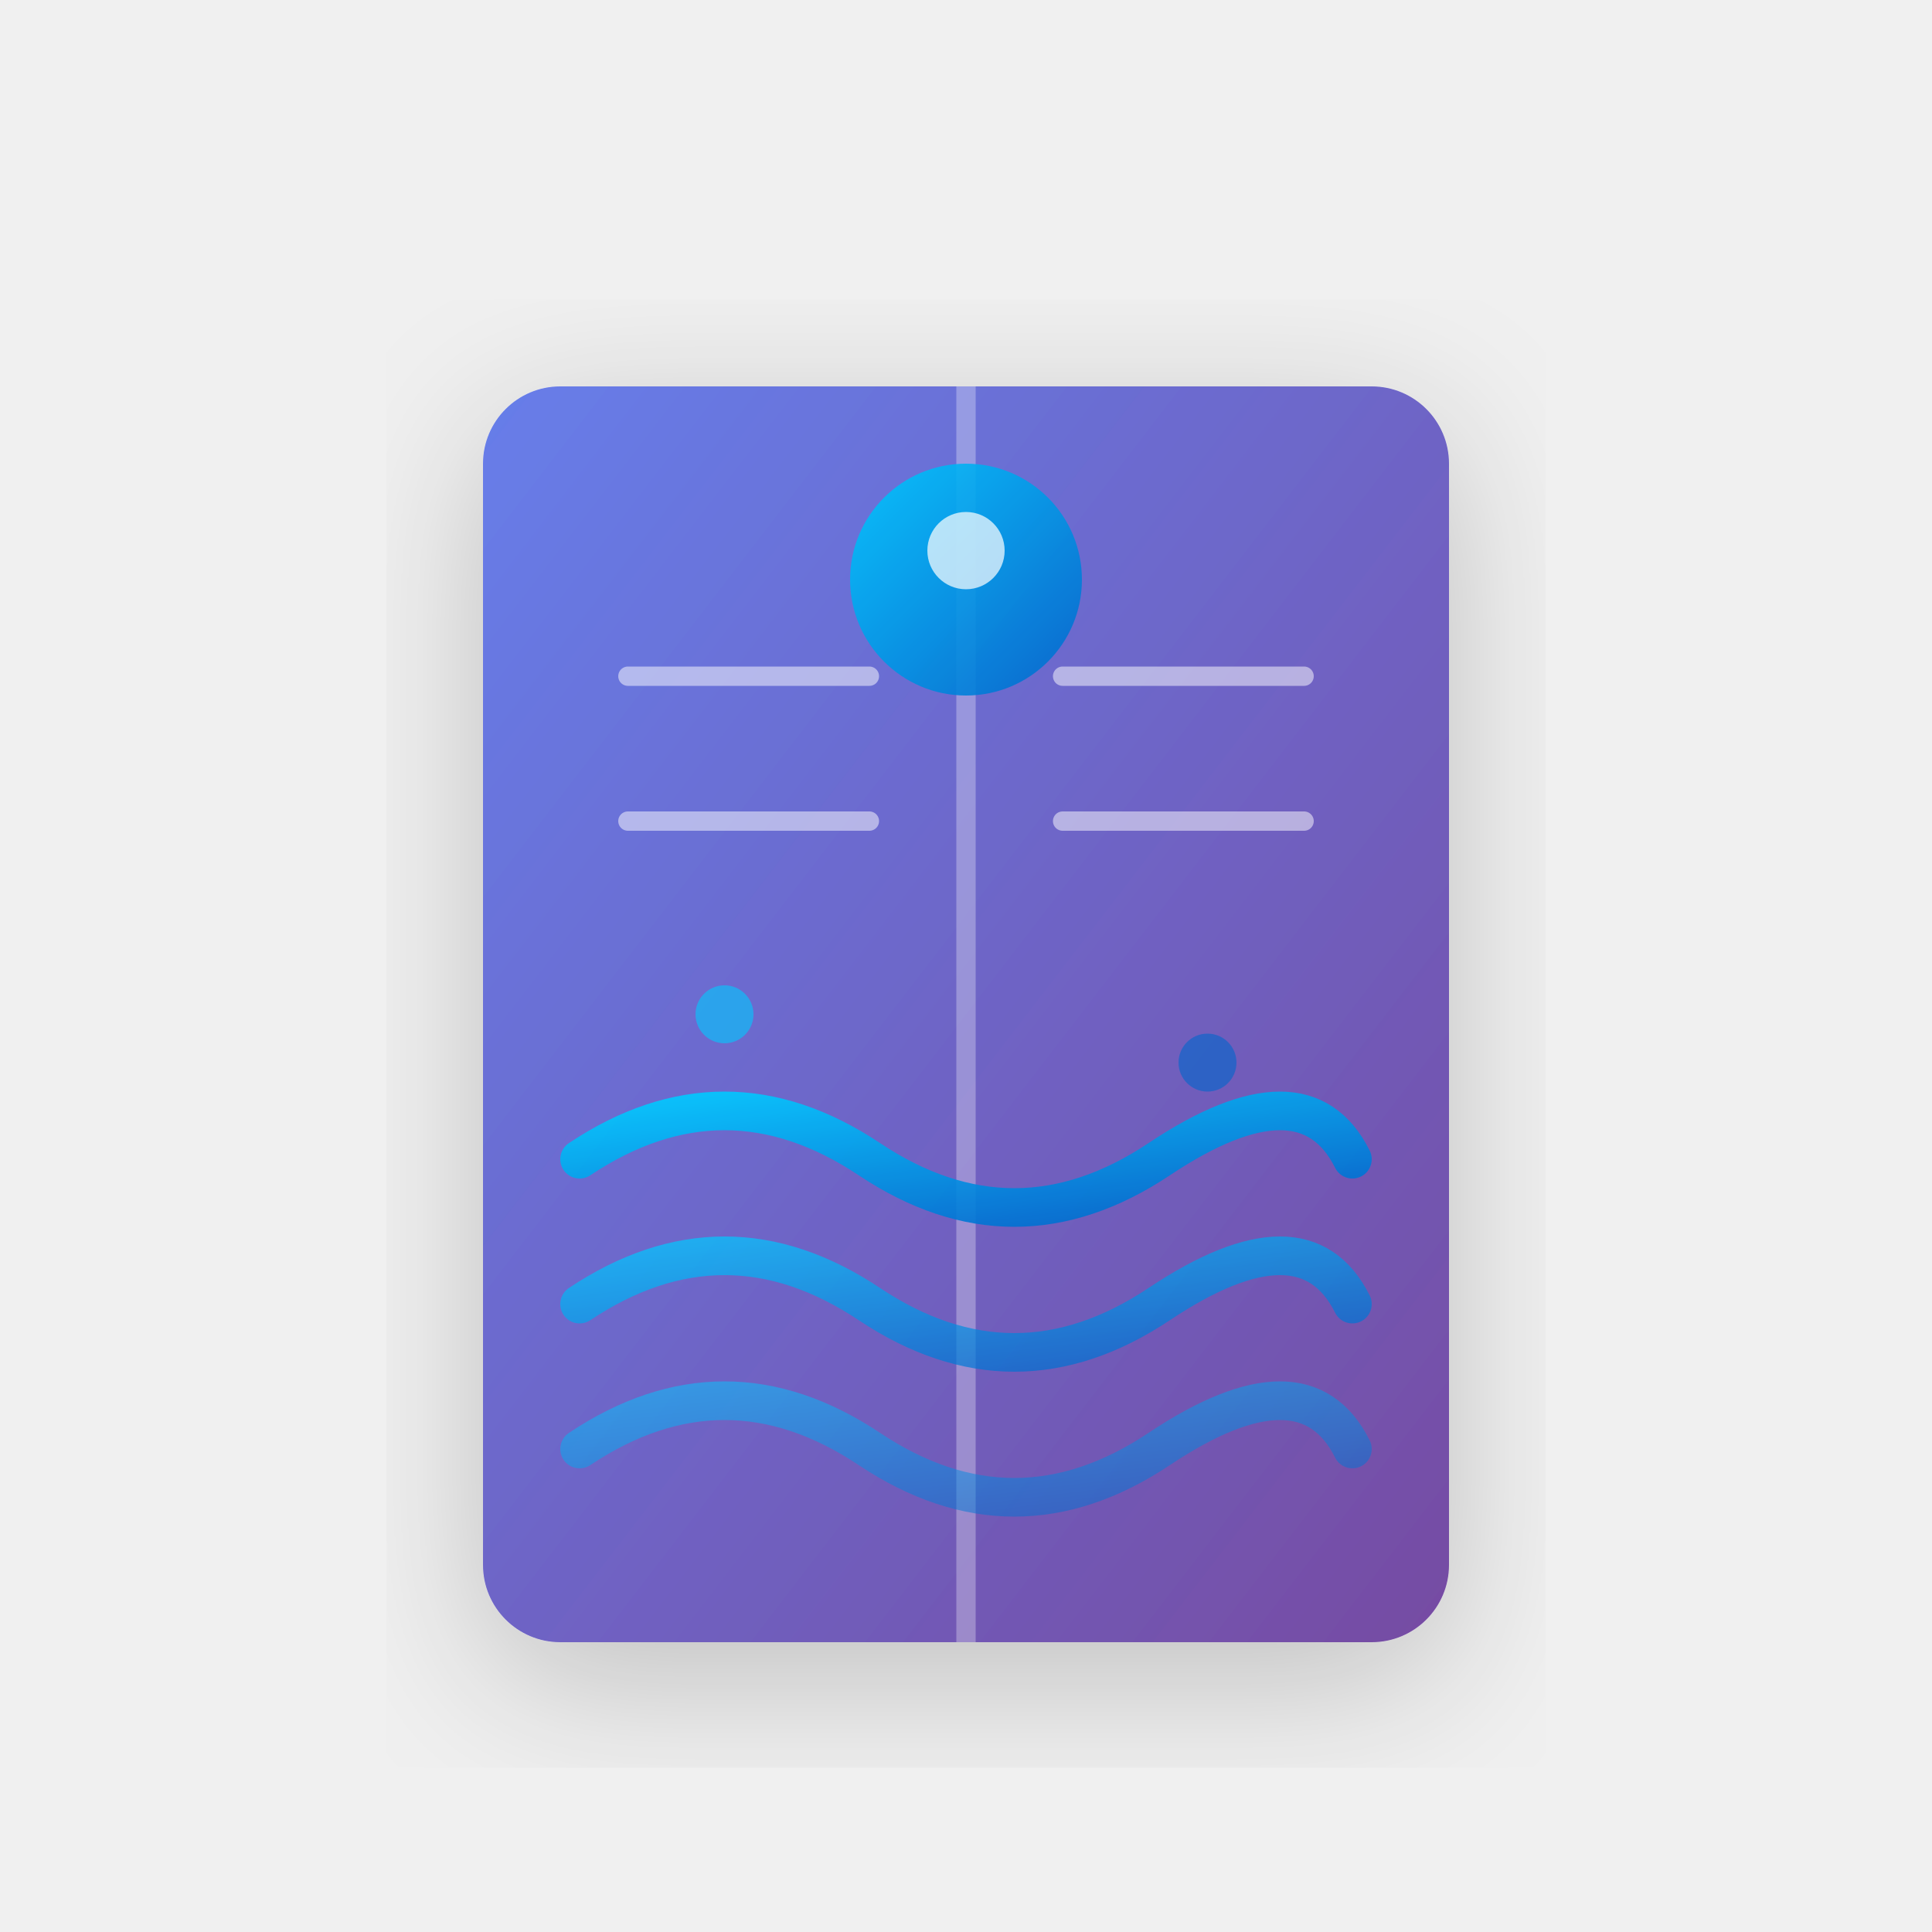
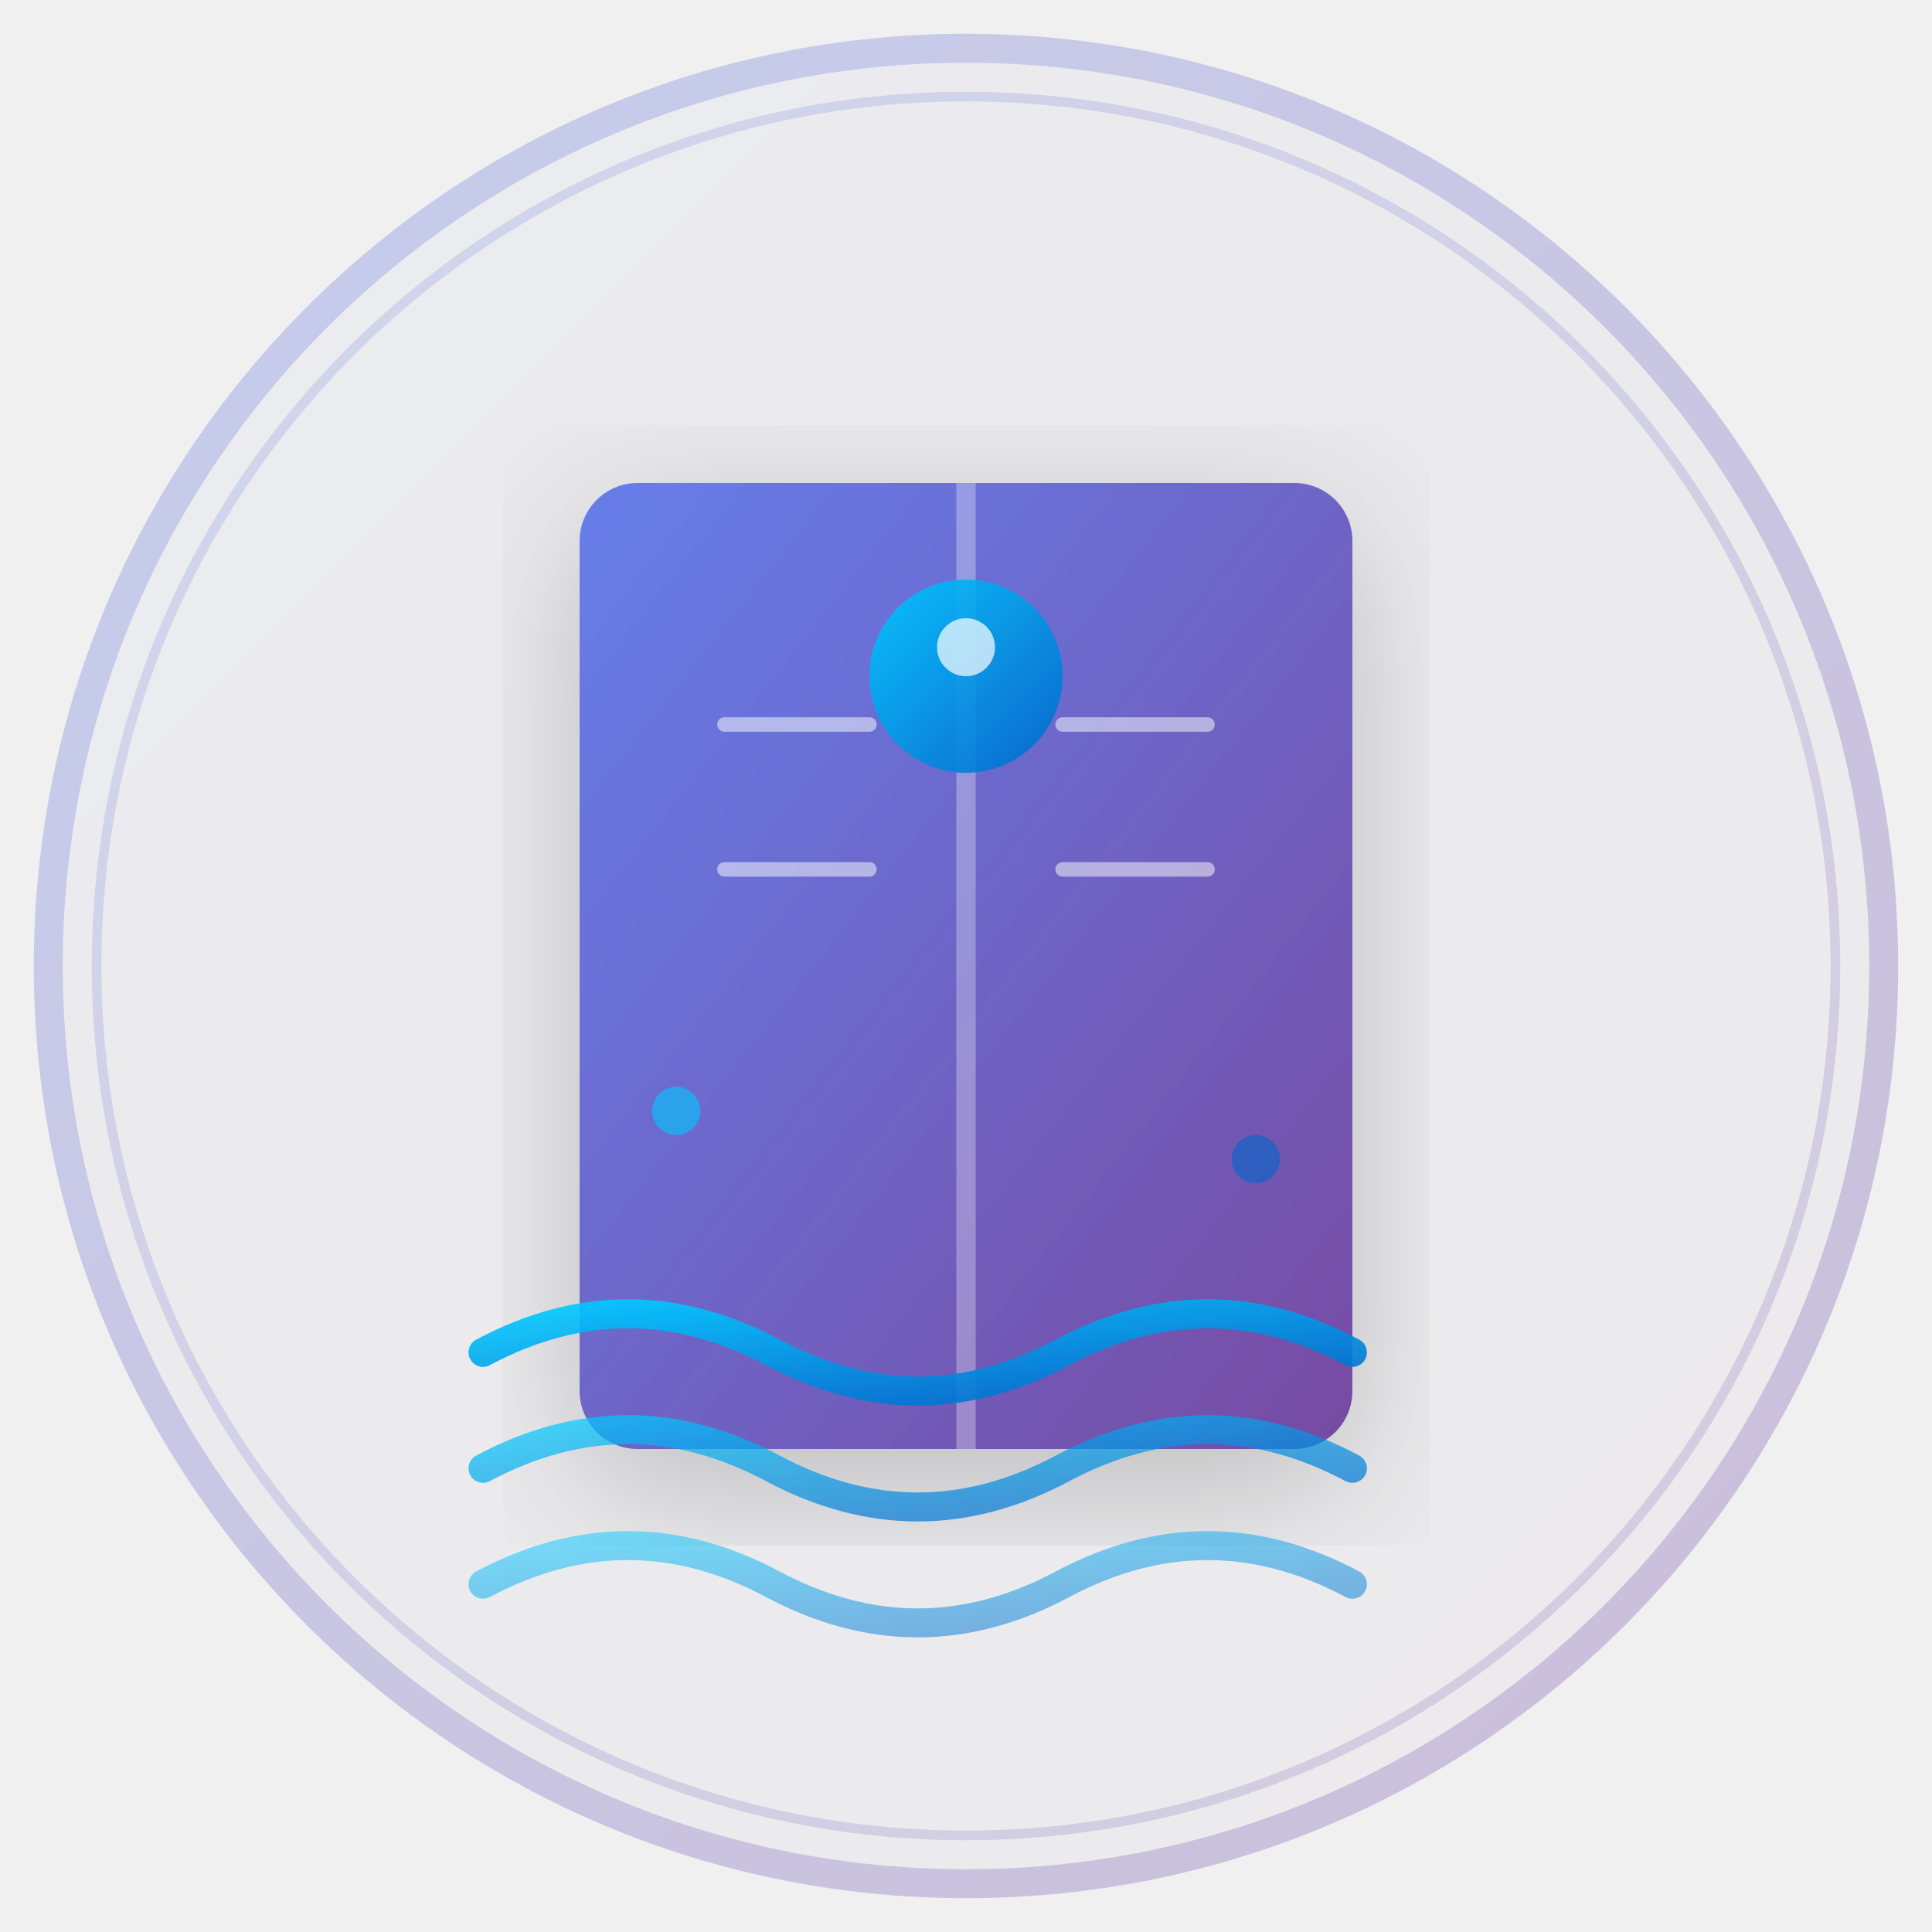
<svg xmlns="http://www.w3.org/2000/svg" width="200" height="200" viewBox="0 0 200 200" fill="none">
  <defs>
    <linearGradient id="waterGradient" x1="0%" y1="0%" x2="100%" y2="100%">
      <stop offset="0%" style="stop-color:#00C9FF;stop-opacity:1" />
      <stop offset="100%" style="stop-color:#0066CC;stop-opacity:1" />
    </linearGradient>
    <linearGradient id="bookGradient" x1="0%" y1="0%" x2="100%" y2="100%">
      <stop offset="0%" style="stop-color:#667eea;stop-opacity:1" />
      <stop offset="100%" style="stop-color:#764ba2;stop-opacity:1" />
    </linearGradient>
+     <linearGradient id="circleGradient" x1="0%" y1="0%" x2="100%" y2="100%">
+       <stop offset="0%" style="stop-color:#667eea;stop-opacity:0.1" />
+       <stop offset="100%" style="stop-color:#764ba2;stop-opacity:0.1" />
+     </linearGradient>
    <filter id="shadow">
      <feDropShadow dx="0" dy="4" stdDeviation="8" flood-opacity="0.2" />
    </filter>
  </defs>
-   <rect x="50" y="40" width="100" height="130" rx="8" fill="url(#bookGradient)" filter="url(#shadow)" />
-   <line x1="100" y1="40" x2="100" y2="170" stroke="white" stroke-width="2" opacity="0.3" />
-   <line x1="65" y1="70" x2="90" y2="70" stroke="white" stroke-width="2" opacity="0.5" stroke-linecap="round" />
-   <line x1="65" y1="85" x2="90" y2="85" stroke="white" stroke-width="2" opacity="0.5" stroke-linecap="round" />
-   <line x1="110" y1="70" x2="135" y2="70" stroke="white" stroke-width="2" opacity="0.5" stroke-linecap="round" />
-   <line x1="110" y1="85" x2="135" y2="85" stroke="white" stroke-width="2" opacity="0.5" stroke-linecap="round" />
-   <g transform="translate(0, 100)">
-     <path d="M 60 20 Q 75 10, 90 20 T 120 20 T 140 20" stroke="url(#waterGradient)" stroke-width="4" fill="none" stroke-linecap="round" opacity="0.9" />
-     <path d="M 60 35 Q 75 25, 90 35 T 120 35 T 140 35" stroke="url(#waterGradient)" stroke-width="4" fill="none" stroke-linecap="round" opacity="0.7" />
-     <path d="M 60 50 Q 75 40, 90 50 T 120 50 T 140 50" stroke="url(#waterGradient)" stroke-width="4" fill="none" stroke-linecap="round" opacity="0.5" />
+   <circle cx="100" cy="100" r="95" fill="url(#circleGradient)" stroke="url(#bookGradient)" stroke-width="3" opacity="0.3" />
+   <g transform="translate(100, 100)">
+     <rect x="-40" y="-50" width="80" height="100" rx="6" fill="url(#bookGradient)" filter="url(#shadow)" />
+     <line x1="0" y1="-50" x2="0" y2="50" stroke="white" stroke-width="2" opacity="0.3" />
+     <line x1="-25" y1="-25" x2="-10" y2="-25" stroke="white" stroke-width="1.5" opacity="0.5" stroke-linecap="round" />
+     <line x1="-25" y1="-10" x2="-10" y2="-10" stroke="white" stroke-width="1.5" opacity="0.5" stroke-linecap="round" />
+     <line x1="10" y1="-25" x2="25" y2="-25" stroke="white" stroke-width="1.5" opacity="0.5" stroke-linecap="round" />
+     <line x1="10" y1="-10" x2="25" y2="-10" stroke="white" stroke-width="1.5" opacity="0.5" stroke-linecap="round" />
  </g>
-   <circle cx="100" cy="60" r="12" fill="url(#waterGradient)" opacity="0.9">
+   <g transform="translate(100, 140)">
+     <path d="M -50 0 Q -35 -8, -20 0 T 10 0 T 40 0" stroke="url(#waterGradient)" stroke-width="3" fill="none" stroke-linecap="round" opacity="0.9" />
+     <path d="M -50 12 Q -35 4, -20 12 T 10 12 T 40 12" stroke="url(#waterGradient)" stroke-width="3" fill="none" stroke-linecap="round" opacity="0.7" />
+     <path d="M -50 24 Q -35 16, -20 24 T 10 24 T 40 24" stroke="url(#waterGradient)" stroke-width="3" fill="none" stroke-linecap="round" opacity="0.5" />
+   </g>
+   <circle cx="100" cy="70" r="10" fill="url(#waterGradient)" opacity="0.9">
    <animate attributeName="opacity" values="0.9;1;0.9" dur="2s" repeatCount="indefinite" />
  </circle>
-   <circle cx="100" cy="57" r="4" fill="white" opacity="0.7" />
-   <circle cx="75" cy="105" r="3" fill="#00C9FF" opacity="0.6">
-     <animate attributeName="cy" values="105;100;105" dur="3s" repeatCount="indefinite" />
+   <circle cx="100" cy="67" r="3" fill="white" opacity="0.7" />
+   <circle cx="70" cy="115" r="2.5" fill="#00C9FF" opacity="0.6">
+     <animate attributeName="cy" values="115;110;115" dur="3s" repeatCount="indefinite" />
  </circle>
-   <circle cx="125" cy="110" r="3" fill="#0066CC" opacity="0.6">
-     <animate attributeName="cy" values="110;105;110" dur="2.5s" repeatCount="indefinite" />
+   <circle cx="130" cy="120" r="2.5" fill="#0066CC" opacity="0.6">
+     <animate attributeName="cy" values="120;115;120" dur="2.5s" repeatCount="indefinite" />
  </circle>
+   <circle cx="100" cy="100" r="90" fill="none" stroke="url(#bookGradient)" stroke-width="1" opacity="0.2" />
</svg>
